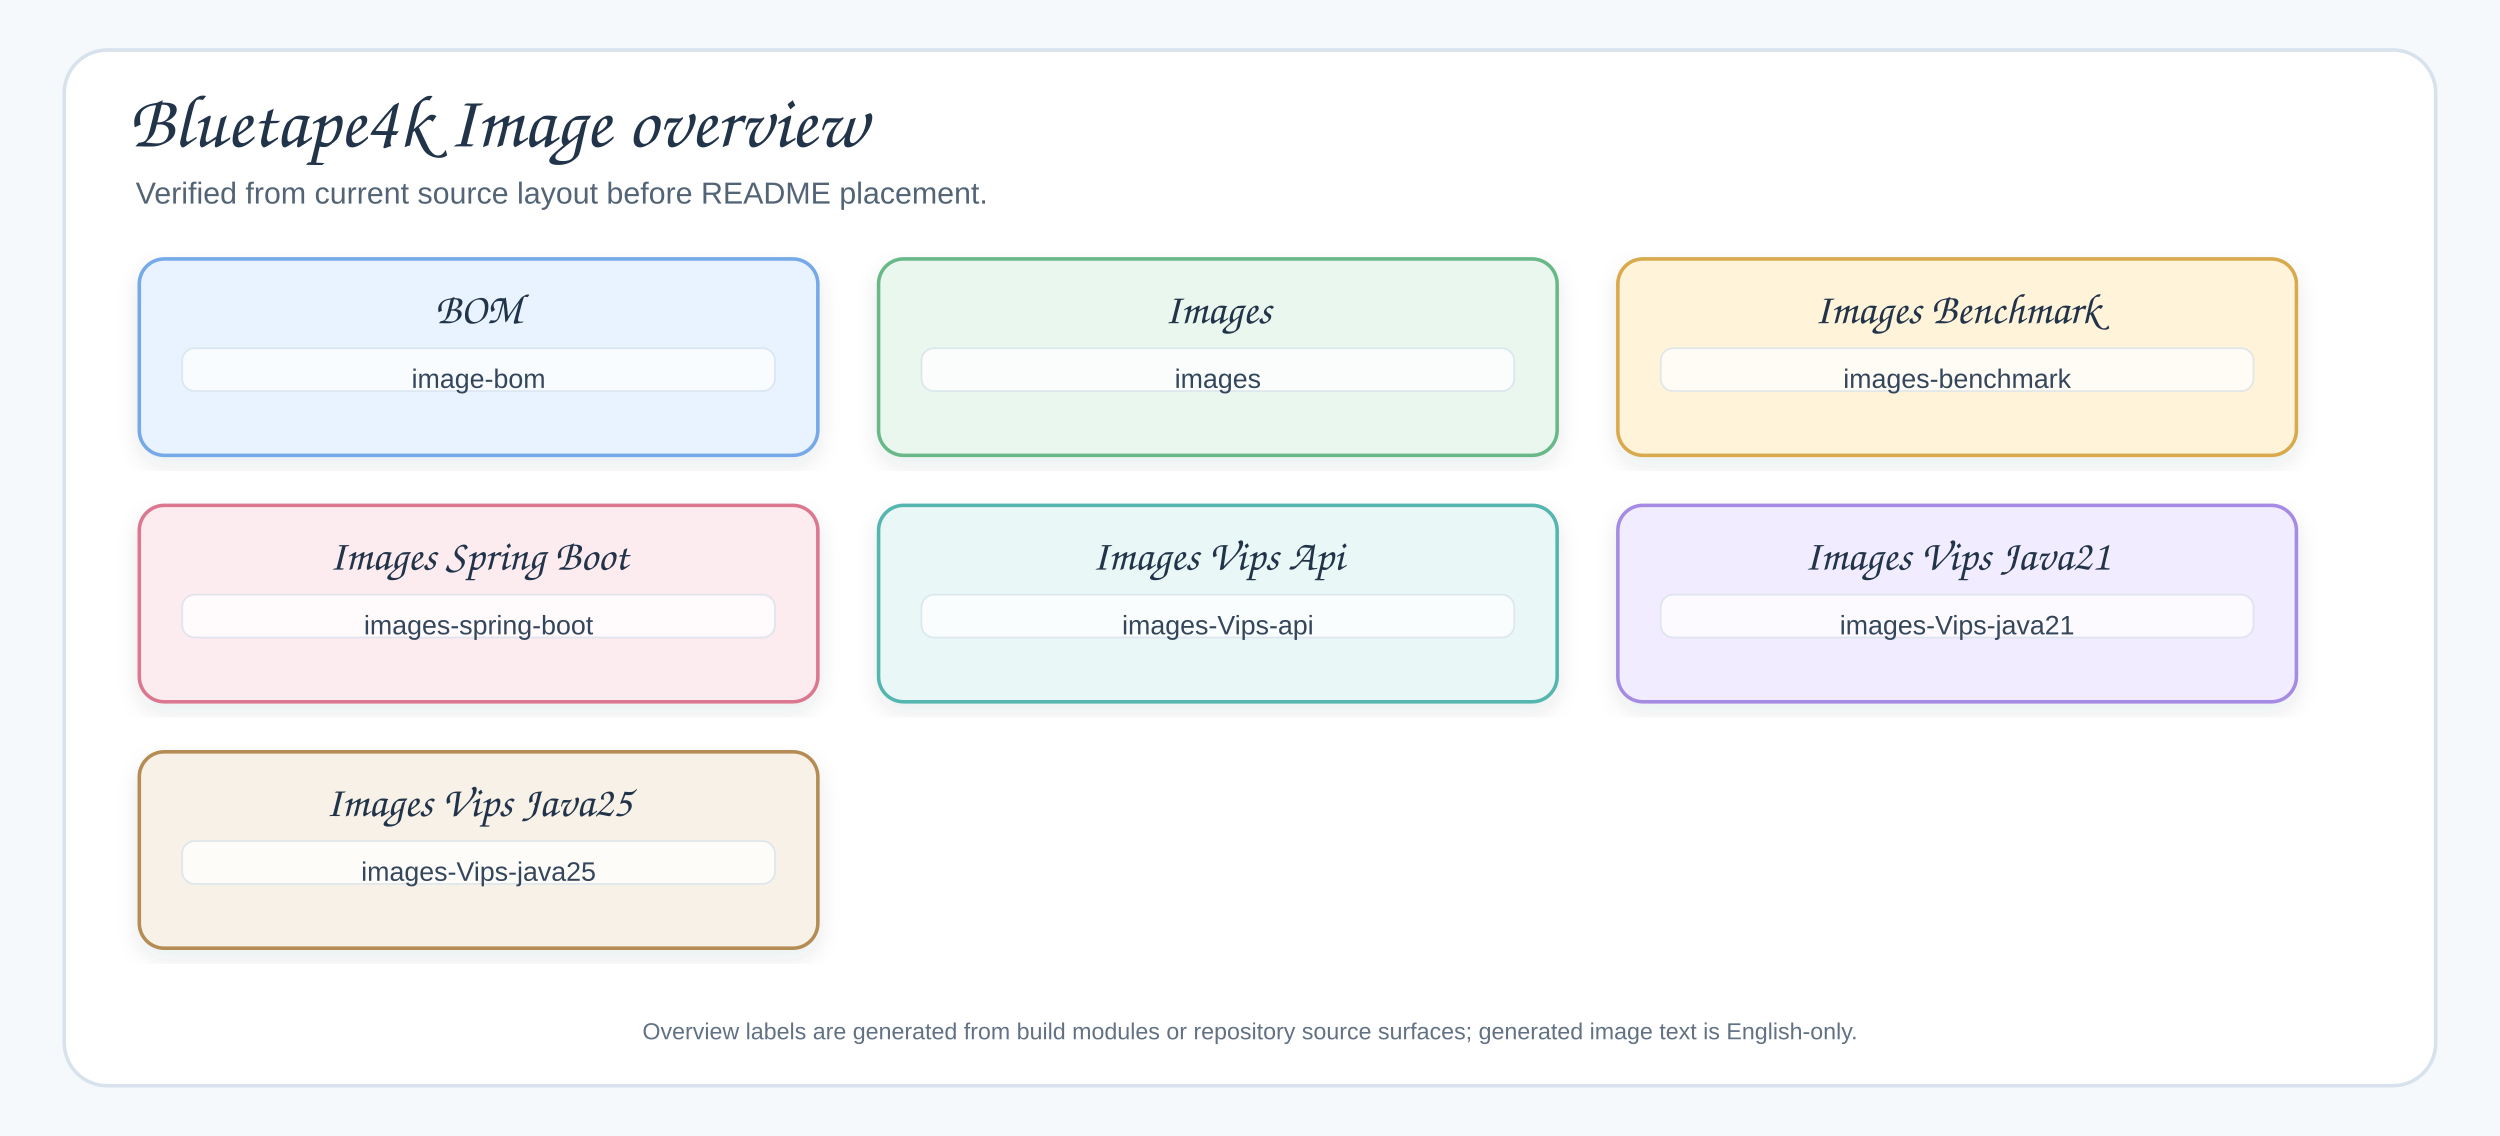
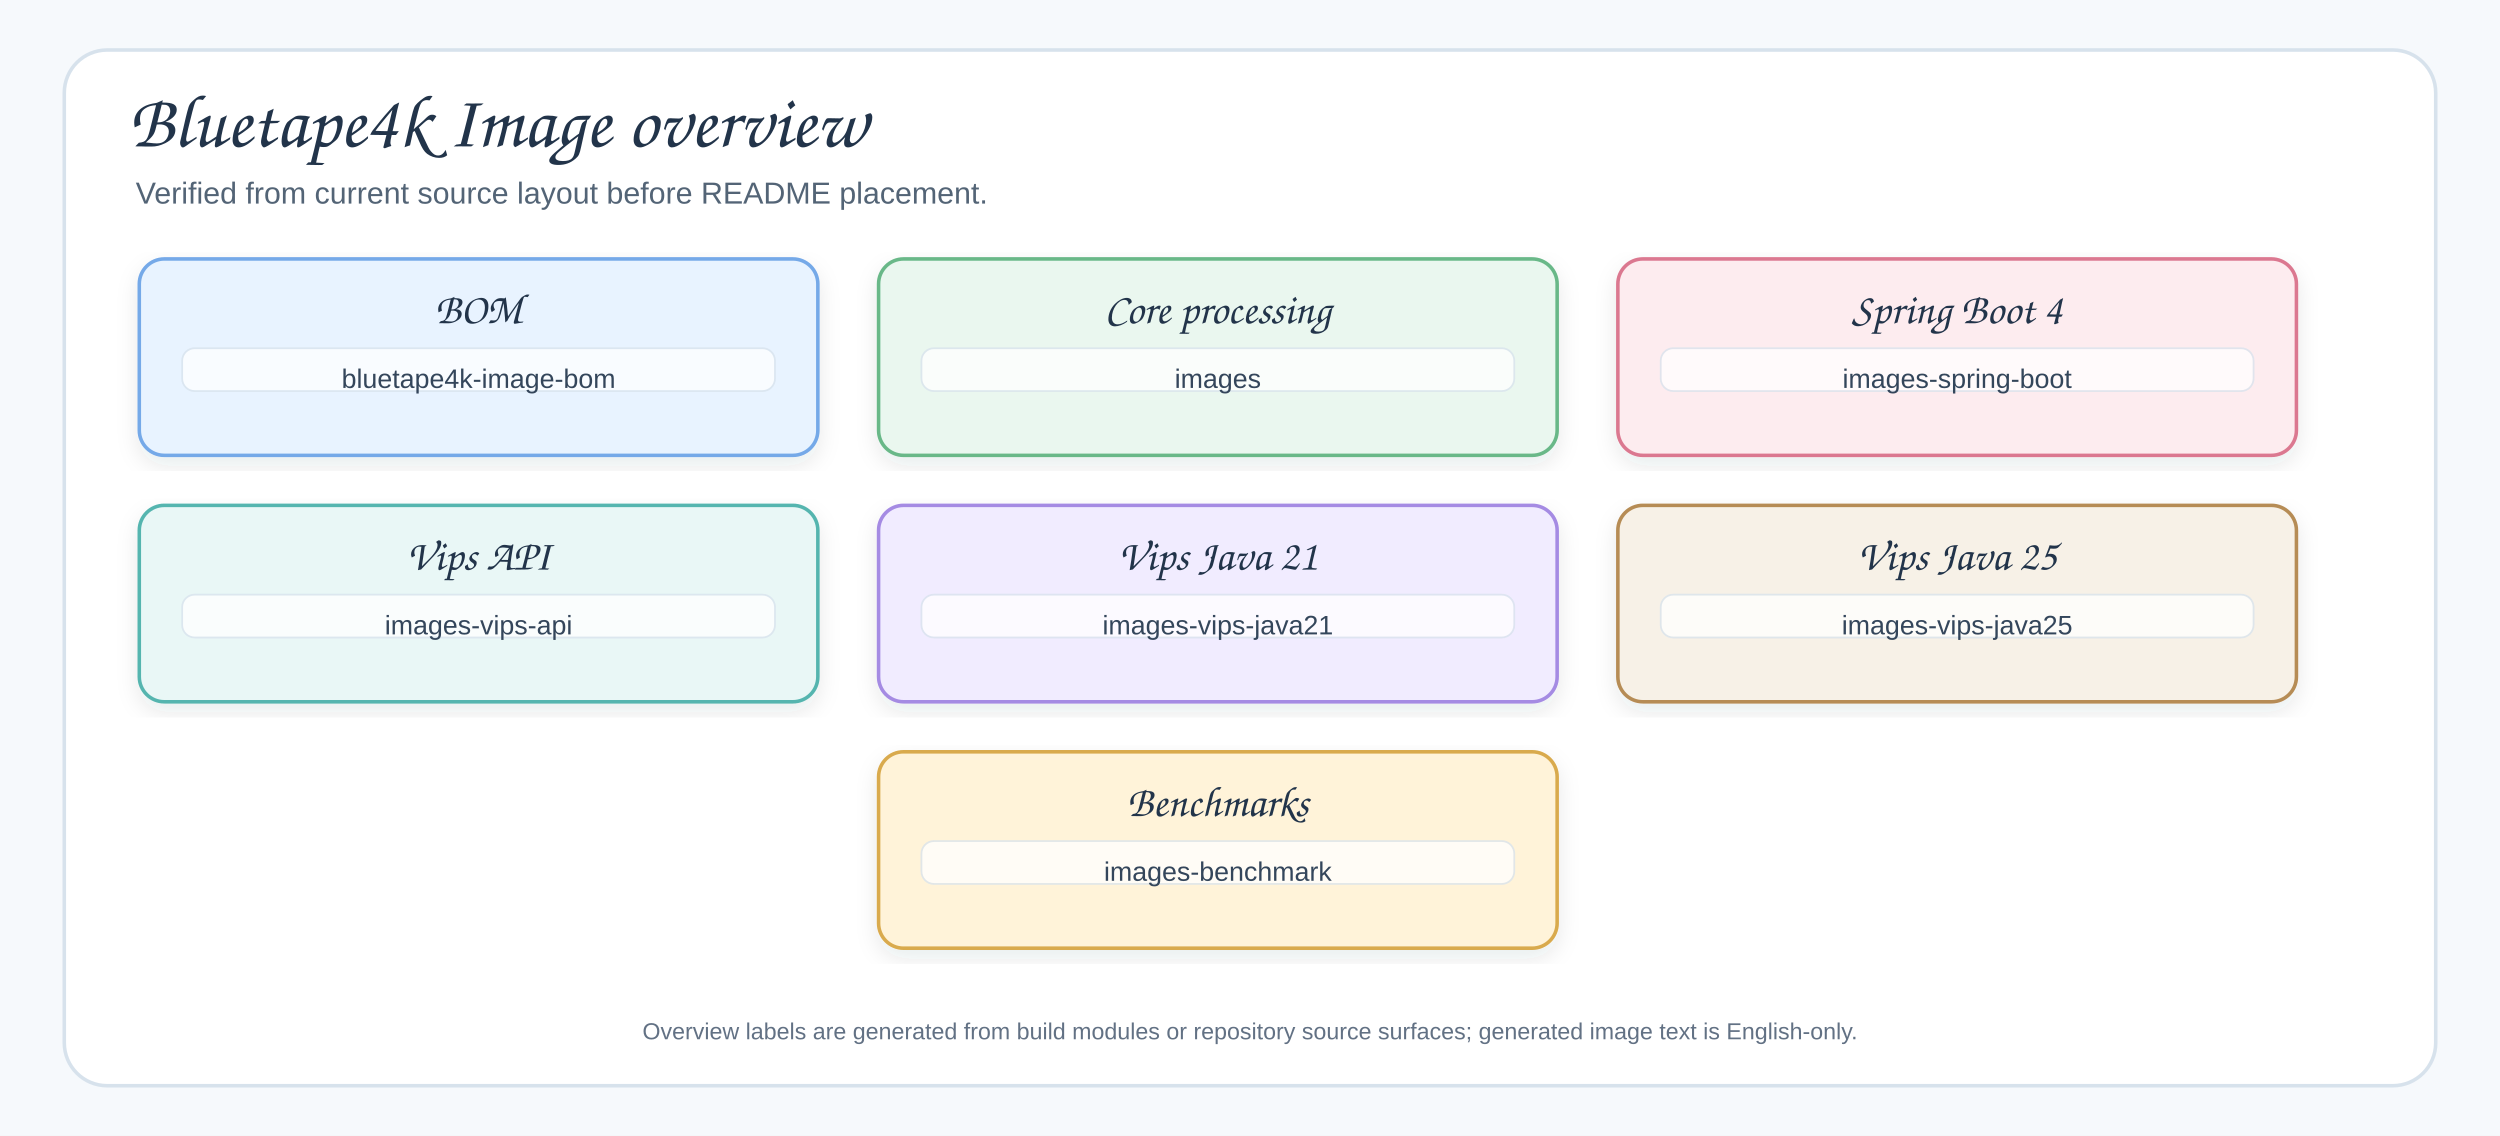
<svg xmlns="http://www.w3.org/2000/svg" width="1400" height="636" viewBox="0 0 1400 636" role="img" aria-labelledby="title desc">
  <defs>
    <filter id="shadow" x="-8%" y="-8%" width="116%" height="116%">
      <feDropShadow dx="0" dy="5" stdDeviation="6" flood-color="#203040" flood-opacity="0.09" />
    </filter>
    <style>.canvas{fill:#F6F9FC}.frame{fill:#FFFFFF;stroke:#D7E2EC;stroke-width:2}.title{font-family:"Architects Daughter","Comic Sans MS","Comic Sans",cursive;font-size:42px;fill:#22344A;font-weight:400}.subtitle{font-family:"Comic Sans MS","Comic Sans","Comic Neue",Arial,sans-serif;font-size:17px;fill:#536476;font-weight:400}.group{filter:url(#shadow);stroke-width:2}.gtitle{font-family:"Architects Daughter","Comic Sans MS","Comic Sans",cursive;font-size:24px;fill:#22344A;font-weight:400}.label{font-family:"Comic Sans MS","Comic Sans","Comic Neue",Arial,sans-serif;font-size:15px;fill:#34465B;font-weight:400}.small{font-family:"Comic Sans MS","Comic Sans","Comic Neue",Arial,sans-serif;font-size:13px;fill:#627184;font-weight:400}.axis{font-family:"Architects Daughter","Comic Sans MS","Comic Sans",cursive;font-size:22px;fill:#22344A;font-weight:400}</style>
  </defs>
  <rect class="canvas" width="1400" height="636" />
  <rect class="frame" x="36" y="28" width="1328" height="580" rx="24" />
  <text class="title" x="72" y="82">Bluetape4k Image overview</text>
  <text class="subtitle" x="76" y="114">Verified from current source layout before README placement.</text>
  <g transform="translate(78,145)">
    <rect class="group" x="0" y="0" width="380" height="110" rx="14" fill="#E8F3FF" stroke="#75A9E8" />
    <text class="gtitle" x="190" y="36" text-anchor="middle">BOM</text>
    <rect x="24" y="50" width="332" height="24" rx="7" fill="#FFFFFF" opacity="0.76" stroke="#D7E2EC" />
-     <text class="label" x="190" y="68" text-anchor="middle" dominant-baseline="middle">image-bom</text>
+     <text class="label" x="190" y="68" text-anchor="middle" dominant-baseline="middle">bluetape4k-image-bom</text>
  </g>
  <g transform="translate(492,145)">
    <rect class="group" x="0" y="0" width="380" height="110" rx="14" fill="#EAF7EF" stroke="#69B888" />
-     <text class="gtitle" x="190" y="36" text-anchor="middle">Images</text>
+     <text class="gtitle" x="190" y="36" text-anchor="middle">Core processing</text>
    <rect x="24" y="50" width="332" height="24" rx="7" fill="#FFFFFF" opacity="0.76" stroke="#D7E2EC" />
    <text class="label" x="190" y="68" text-anchor="middle" dominant-baseline="middle">images</text>
  </g>
  <g transform="translate(906,145)">
+     <rect class="group" x="0" y="0" width="380" height="110" rx="14" fill="#FDECEF" stroke="#DB7890" />
+     <text class="gtitle" x="190" y="36" text-anchor="middle">Spring Boot 4</text>
+     <rect x="24" y="50" width="332" height="24" rx="7" fill="#FFFFFF" opacity="0.76" stroke="#D7E2EC" />
+     <text class="label" x="190" y="68" text-anchor="middle" dominant-baseline="middle">images-spring-boot</text>
+   </g>
+   <g transform="translate(78,283)">
+     <rect class="group" x="0" y="0" width="380" height="110" rx="14" fill="#E9F7F6" stroke="#55B5AF" />
+     <text class="gtitle" x="190" y="36" text-anchor="middle">Vips API</text>
+     <rect x="24" y="50" width="332" height="24" rx="7" fill="#FFFFFF" opacity="0.76" stroke="#D7E2EC" />
+     <text class="label" x="190" y="68" text-anchor="middle" dominant-baseline="middle">images-vips-api</text>
+   </g>
+   <g transform="translate(492,283)">
+     <rect class="group" x="0" y="0" width="380" height="110" rx="14" fill="#F1ECFF" stroke="#A58BE3" />
+     <text class="gtitle" x="190" y="36" text-anchor="middle">Vips Java 21</text>
+     <rect x="24" y="50" width="332" height="24" rx="7" fill="#FFFFFF" opacity="0.76" stroke="#D7E2EC" />
+     <text class="label" x="190" y="68" text-anchor="middle" dominant-baseline="middle">images-vips-java21</text>
+   </g>
+   <g transform="translate(906,283)">
+     <rect class="group" x="0" y="0" width="380" height="110" rx="14" fill="#F7F1E7" stroke="#B68C55" />
+     <text class="gtitle" x="190" y="36" text-anchor="middle">Vips Java 25</text>
+     <rect x="24" y="50" width="332" height="24" rx="7" fill="#FFFFFF" opacity="0.76" stroke="#D7E2EC" />
+     <text class="label" x="190" y="68" text-anchor="middle" dominant-baseline="middle">images-vips-java25</text>
+   </g>
+   <g transform="translate(492,421)">
    <rect class="group" x="0" y="0" width="380" height="110" rx="14" fill="#FFF3D9" stroke="#D9AA4D" />
-     <text class="gtitle" x="190" y="36" text-anchor="middle">Images Benchmark</text>
+     <text class="gtitle" x="190" y="36" text-anchor="middle">Benchmarks</text>
    <rect x="24" y="50" width="332" height="24" rx="7" fill="#FFFFFF" opacity="0.76" stroke="#D7E2EC" />
    <text class="label" x="190" y="68" text-anchor="middle" dominant-baseline="middle">images-benchmark</text>
  </g>
-   <g transform="translate(78,283)">
-     <rect class="group" x="0" y="0" width="380" height="110" rx="14" fill="#FDECEF" stroke="#DB7890" />
-     <text class="gtitle" x="190" y="36" text-anchor="middle">Images Spring Boot</text>
-     <rect x="24" y="50" width="332" height="24" rx="7" fill="#FFFFFF" opacity="0.76" stroke="#D7E2EC" />
-     <text class="label" x="190" y="68" text-anchor="middle" dominant-baseline="middle">images-spring-boot</text>
-   </g>
-   <g transform="translate(492,283)">
-     <rect class="group" x="0" y="0" width="380" height="110" rx="14" fill="#E9F7F6" stroke="#55B5AF" />
-     <text class="gtitle" x="190" y="36" text-anchor="middle">Images Vips Api</text>
-     <rect x="24" y="50" width="332" height="24" rx="7" fill="#FFFFFF" opacity="0.76" stroke="#D7E2EC" />
-     <text class="label" x="190" y="68" text-anchor="middle" dominant-baseline="middle">images-Vips-api</text>
-   </g>
-   <g transform="translate(906,283)">
-     <rect class="group" x="0" y="0" width="380" height="110" rx="14" fill="#F1ECFF" stroke="#A58BE3" />
-     <text class="gtitle" x="190" y="36" text-anchor="middle">Images Vips Java21</text>
-     <rect x="24" y="50" width="332" height="24" rx="7" fill="#FFFFFF" opacity="0.76" stroke="#D7E2EC" />
-     <text class="label" x="190" y="68" text-anchor="middle" dominant-baseline="middle">images-Vips-java21</text>
-   </g>
-   <g transform="translate(78,421)">
-     <rect class="group" x="0" y="0" width="380" height="110" rx="14" fill="#F7F1E7" stroke="#B68C55" />
-     <text class="gtitle" x="190" y="36" text-anchor="middle">Images Vips Java25</text>
-     <rect x="24" y="50" width="332" height="24" rx="7" fill="#FFFFFF" opacity="0.76" stroke="#D7E2EC" />
-     <text class="label" x="190" y="68" text-anchor="middle" dominant-baseline="middle">images-Vips-java25</text>
-   </g>
  <text class="small" x="700.0" y="582" text-anchor="middle">Overview labels are generated from build modules or repository source surfaces; generated image text is English-only.</text>
</svg>
